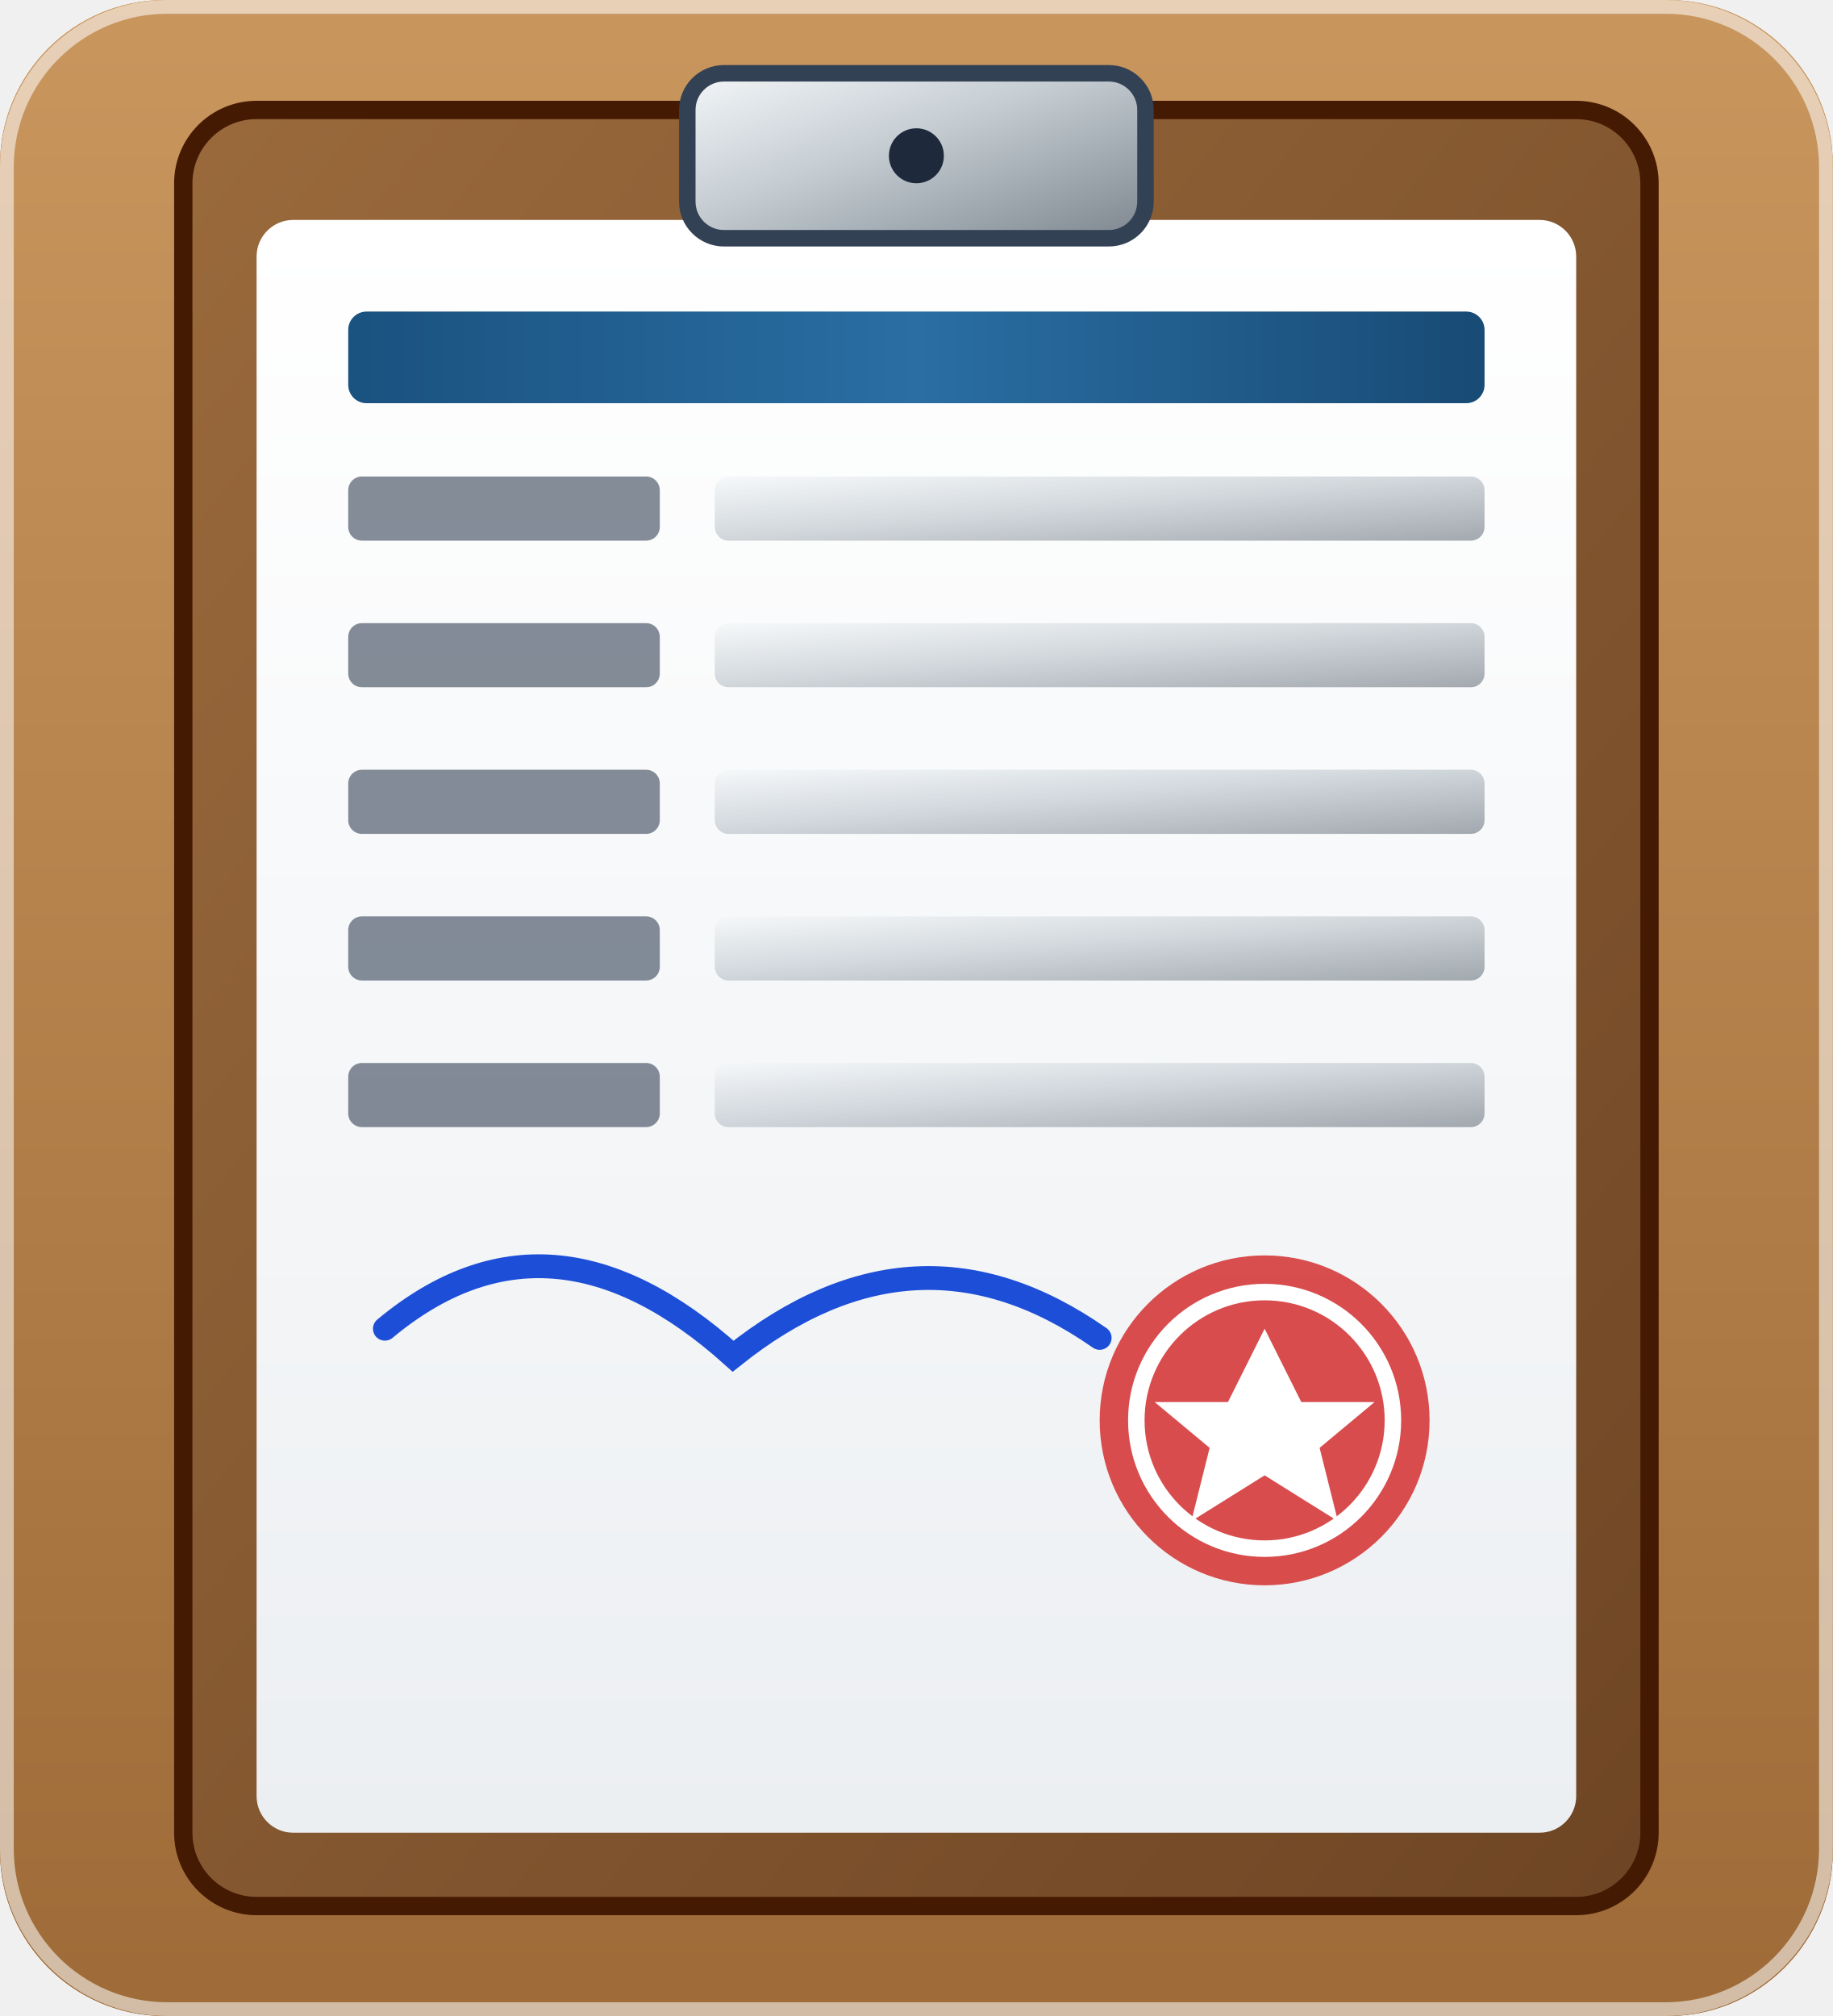
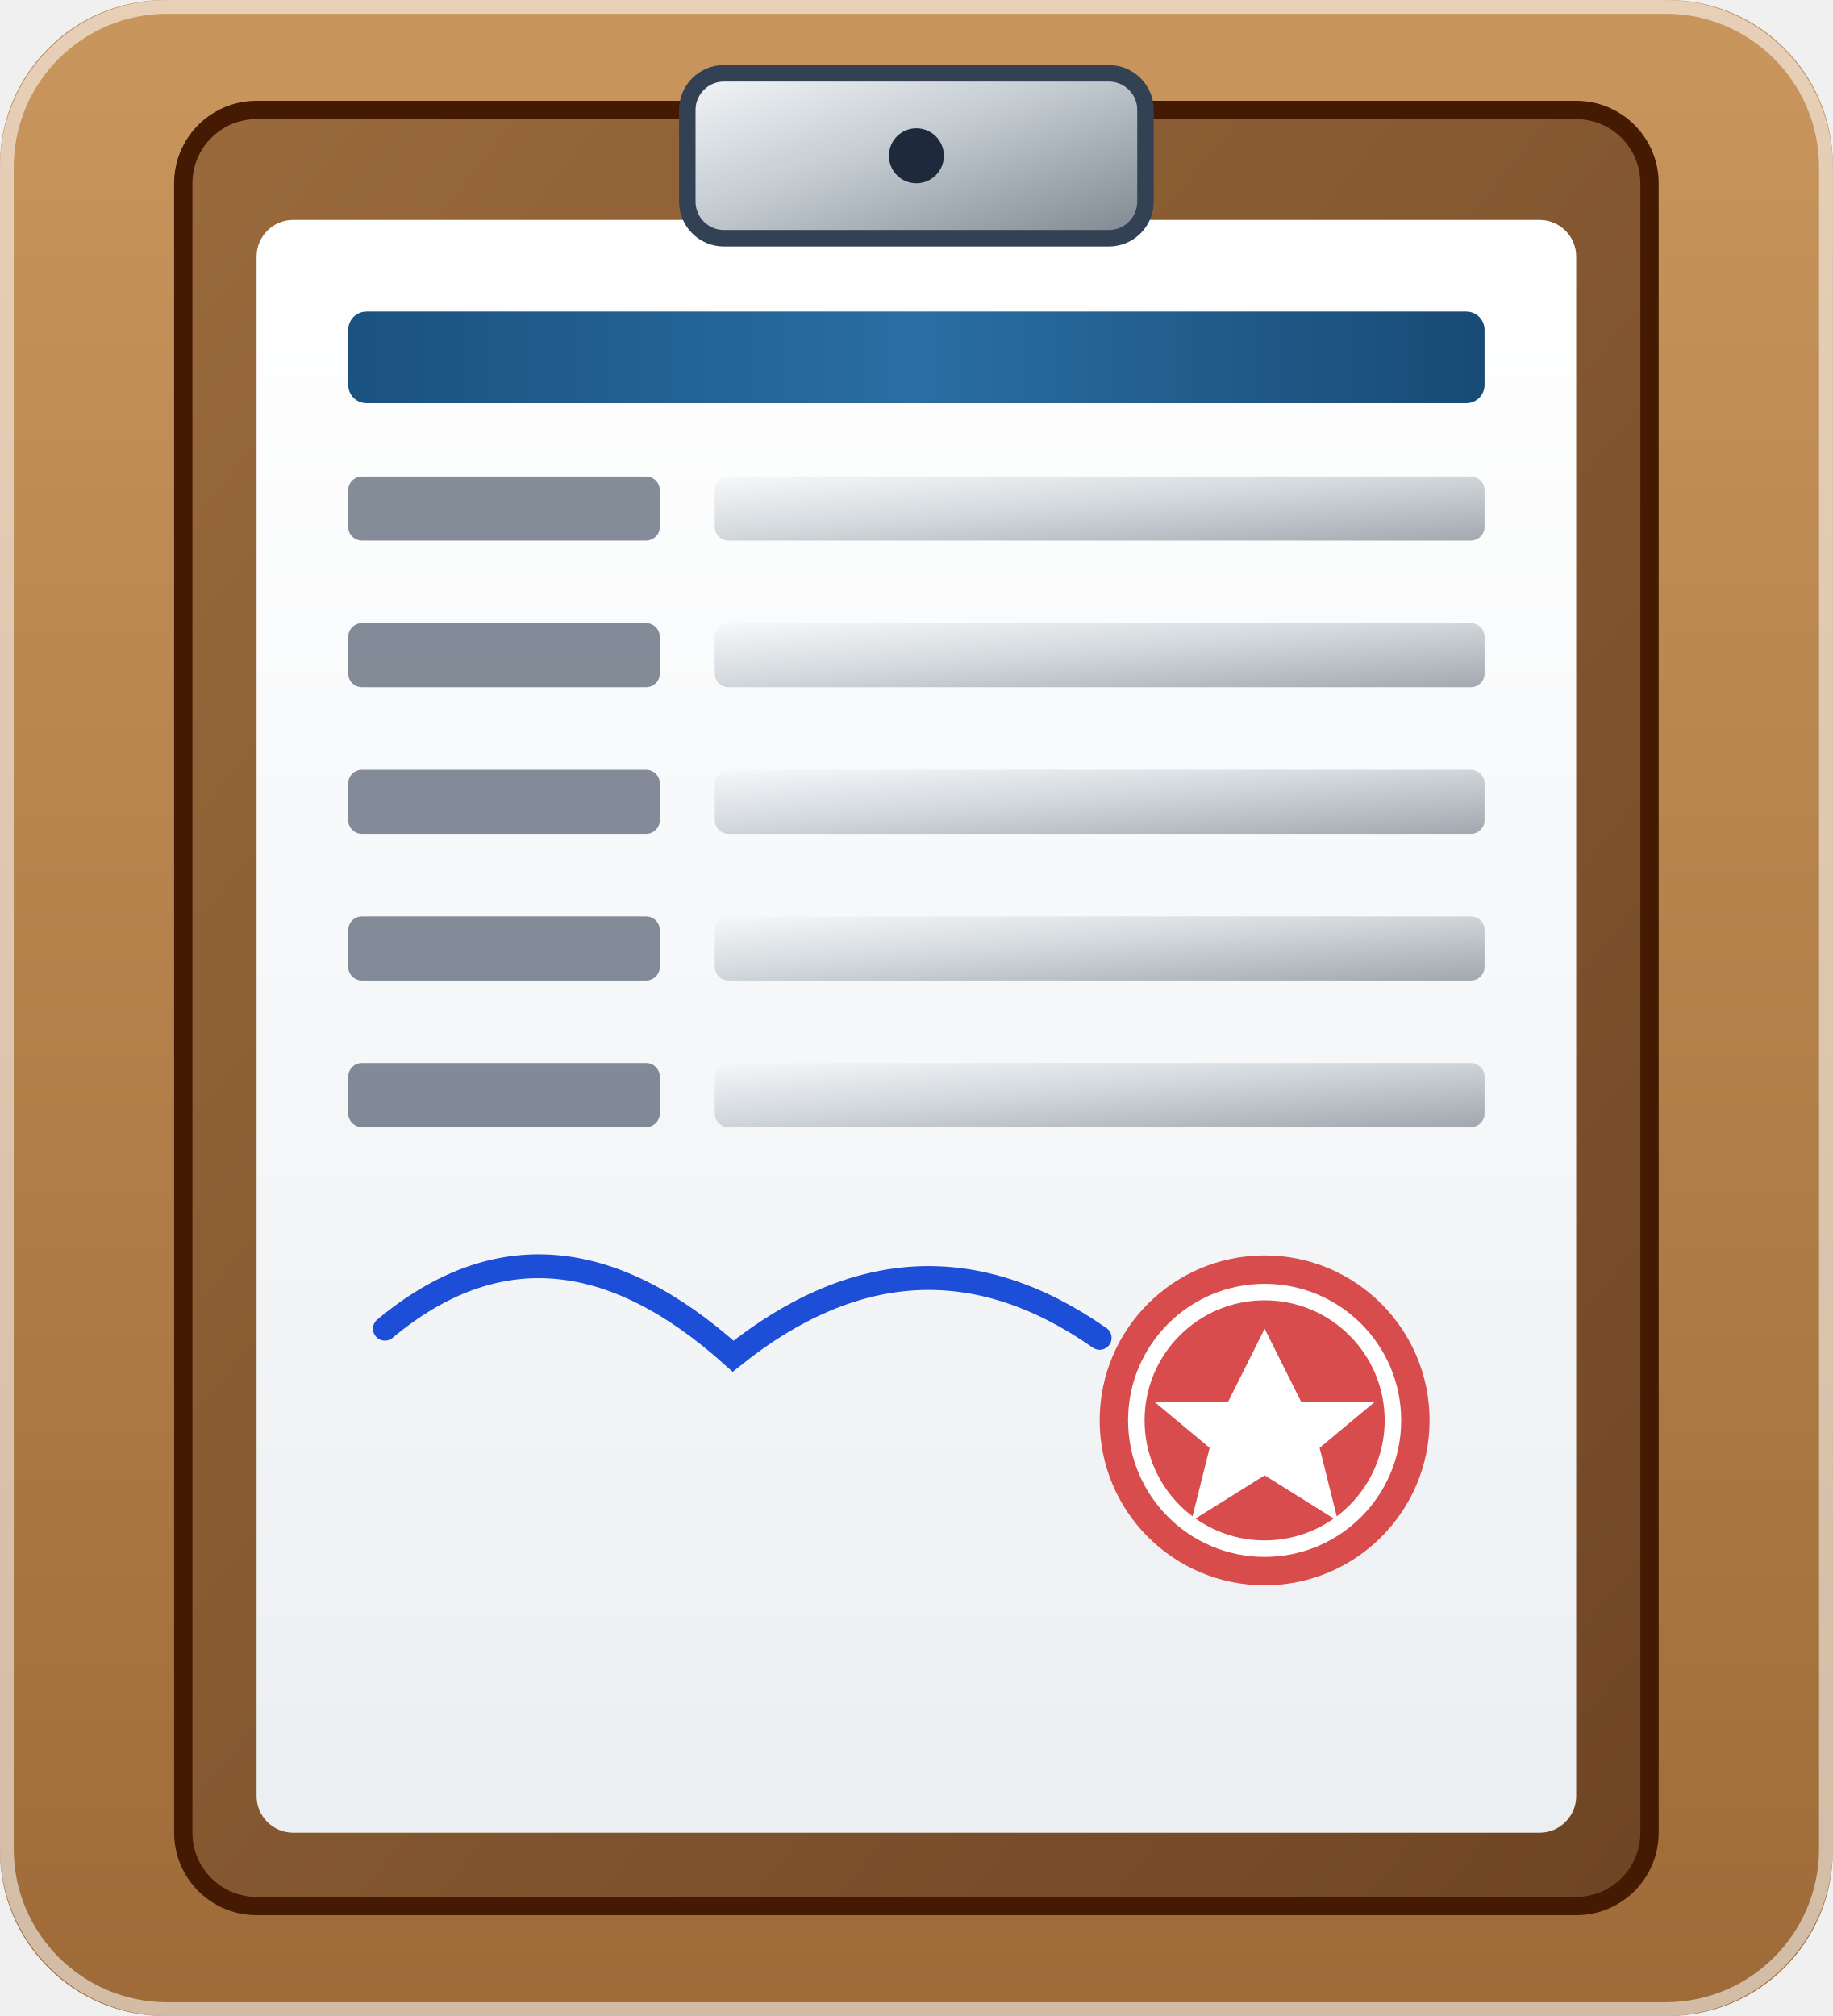
<svg xmlns="http://www.w3.org/2000/svg" viewBox="0 0 200 220" width="200" height="220">
  <defs>
    <linearGradient id="sky" x1="0" y1="0" x2="0" y2="1">
      <stop offset="0" stop-color="#8EC3EA" />
      <stop offset="1" stop-color="#E9F2F7" />
    </linearGradient>
    <linearGradient id="ground" x1="0" y1="0" x2="0" y2="1">
      <stop offset="0" stop-color="#CDBB93" />
      <stop offset="1" stop-color="#AF9C74" />
    </linearGradient>
    <linearGradient id="pole" x1="0" y1="0" x2="1" y2="0">
      <stop offset="0" stop-color="#9E9B93" />
      <stop offset="0.5" stop-color="#D3D0C8" />
      <stop offset="1" stop-color="#97948C" />
    </linearGradient>
    <linearGradient id="steelArm" x1="0" y1="0" x2="0" y2="1">
      <stop offset="0" stop-color="#8A939B" />
      <stop offset="1" stop-color="#4F575F" />
    </linearGradient>
    <linearGradient id="porcelain" x1="0" y1="0" x2="1" y2="0">
      <stop offset="0" stop-color="#C9D2D8" />
      <stop offset="0.5" stop-color="#FFFFFF" />
      <stop offset="1" stop-color="#B8C2C9" />
    </linearGradient>
    <linearGradient id="shirt" x1="0" y1="0" x2="1" y2="0">
      <stop offset="0" stop-color="#1A5280" />
      <stop offset="0.5" stop-color="#2A6EA3" />
      <stop offset="1" stop-color="#184B75" />
    </linearGradient>
    <linearGradient id="webO" x1="0" y1="0" x2="0" y2="1">
      <stop offset="0" stop-color="#FF9F45" />
      <stop offset="0.5" stop-color="#F7811F" />
      <stop offset="1" stop-color="#D9640C" />
    </linearGradient>
    <linearGradient id="steel" x1="0" y1="0" x2="1" y2="1">
      <stop offset="0" stop-color="#F4F7F9" />
      <stop offset="0.45" stop-color="#C3CBD1" />
      <stop offset="1" stop-color="#7D868E" />
    </linearGradient>
    <linearGradient id="board" x1="0" y1="0" x2="1" y2="1">
      <stop offset="0" stop-color="#9A6A3C" />
      <stop offset="1" stop-color="#6E4524" />
    </linearGradient>
    <linearGradient id="paper" x1="0" y1="0" x2="0" y2="1">
      <stop offset="0" stop-color="#FFFFFF" />
      <stop offset="1" stop-color="#ECEFF2" />
    </linearGradient>
    <linearGradient id="bench" x1="0" y1="0" x2="0" y2="1">
      <stop offset="0" stop-color="#C9965E" />
      <stop offset="1" stop-color="#9E6B38" />
    </linearGradient>
    <linearGradient id="rust" x1="0" y1="0" x2="1" y2="1">
      <stop offset="0" stop-color="#C46A2B" />
      <stop offset="0.5" stop-color="#9A4517" />
      <stop offset="1" stop-color="#6E2E0E" />
    </linearGradient>
    <linearGradient id="cone" x1="0" y1="0" x2="1" y2="0">
      <stop offset="0" stop-color="#E65100" />
      <stop offset="0.5" stop-color="#FF7A29" />
      <stop offset="1" stop-color="#D84315" />
    </linearGradient>
    <linearGradient id="bootSole" x1="0" y1="0" x2="1" y2="0">
      <stop offset="0" stop-color="#111827" />
      <stop offset="0.4" stop-color="#1F2937" />
      <stop offset="1" stop-color="#0F172A" />
    </linearGradient>
    <linearGradient id="bootLug" x1="0" y1="0" x2="0" y2="1">
      <stop offset="0" stop-color="#374151" />
      <stop offset="1" stop-color="#111827" />
    </linearGradient>
    <linearGradient id="helmetDome" x1="0" y1="0" x2="0" y2="1">
      <stop offset="0" stop-color="#FEF08A" />
      <stop offset="0.25" stop-color="#FACC15" />
      <stop offset="1" stop-color="#CA8A04" />
    </linearGradient>
    <radialGradient id="wireGlow" cx="0.5" cy="0.5" r="0.5">
      <stop offset="0" stop-color="#FFE38A" stop-opacity="0.6" />
      <stop offset="1" stop-color="#FFE38A" stop-opacity="0" />
    </radialGradient>
    <radialGradient id="flash" cx="0.5" cy="0.5" r="0.5">
      <stop offset="0" stop-color="#FFFFFF" stop-opacity="0.85" />
      <stop offset="0.4" stop-color="#FFF4B0" stop-opacity="0.45" />
      <stop offset="1" stop-color="#FFF4B0" stop-opacity="0" />
    </radialGradient>
    <radialGradient id="hazardGlow" cx="0.5" cy="0.5" r="0.5">
      <stop offset="0" stop-color="#EF4444" stop-opacity="0.55" />
      <stop offset="0.7" stop-color="#EF4444" stop-opacity="0.15" />
      <stop offset="1" stop-color="#EF4444" stop-opacity="0" />
    </radialGradient>
    <radialGradient id="safeGlow" cx="0.5" cy="0.5" r="0.5">
      <stop offset="0" stop-color="#10B981" stop-opacity="0.4" />
      <stop offset="1" stop-color="#10B981" stop-opacity="0" />
    </radialGradient>
    <clipPath id="card">
      <rect x="0" y="0" width="200" height="220" rx="18" />
    </clipPath>
  </defs>
  <g clip-path="url(#card)">
-     <rect width="200" height="220" fill="url(#bench)" />
+     <rect width="200" height="220" fill="url(#sky)" />
    <rect width="200" height="220" fill="url(#bench)" />
    <rect x="20" y="12" width="160" height="196" rx="8" fill="url(#board)" stroke="#451A03" stroke-width="2" />
    <rect x="28" y="24" width="144" height="176" rx="4" fill="url(#paper)" />
    <rect x="75" y="8" width="50" height="18" rx="4" fill="url(#steel)" stroke="#334155" stroke-width="1.8" />
    <circle cx="100" cy="17" r="3" fill="#1E293B" />
    <rect x="38" y="34" width="124" height="10" rx="2" fill="url(#shirt)" />
    <rect x="38" y="52" width="34" height="7" rx="1.5" fill="#334155" opacity="0.6" />
    <rect x="78" y="52" width="84" height="7" rx="1.5" fill="url(#steel)" opacity="0.7" />
    <rect x="38" y="68" width="34" height="7" rx="1.5" fill="#334155" opacity="0.6" />
    <rect x="78" y="68" width="84" height="7" rx="1.5" fill="url(#steel)" opacity="0.7" />
    <rect x="38" y="84" width="34" height="7" rx="1.5" fill="#334155" opacity="0.6" />
    <rect x="78" y="84" width="84" height="7" rx="1.5" fill="url(#steel)" opacity="0.7" />
    <rect x="38" y="100" width="34" height="7" rx="1.5" fill="#334155" opacity="0.6" />
    <rect x="78" y="100" width="84" height="7" rx="1.5" fill="url(#steel)" opacity="0.7" />
    <rect x="38" y="116" width="34" height="7" rx="1.5" fill="#334155" opacity="0.6" />
    <rect x="78" y="116" width="84" height="7" rx="1.5" fill="url(#steel)" opacity="0.7" />
    <path d="M42 145 Q60 130 80 148 Q100 132 120 146" stroke="#1D4ED8" stroke-width="2.6" fill="none" stroke-linecap="round" />
    <circle cx="138" cy="155" r="18" fill="#D32F2F" fill-opacity="0.85" />
    <circle cx="138" cy="155" r="14" fill="none" stroke="#FFFFFF" stroke-width="1.8" />
    <polygon points="138 145 142 153 150 153 144 158 146 166 138 161 130 166 132 158 126 153 134 153" fill="#FFFFFF" />
  </g>
  <rect x="0.75" y="0.75" width="198.5" height="218.5" rx="17.5" fill="none" stroke="#FFFFFF" stroke-opacity="0.55" stroke-width="1.5" />
</svg>
